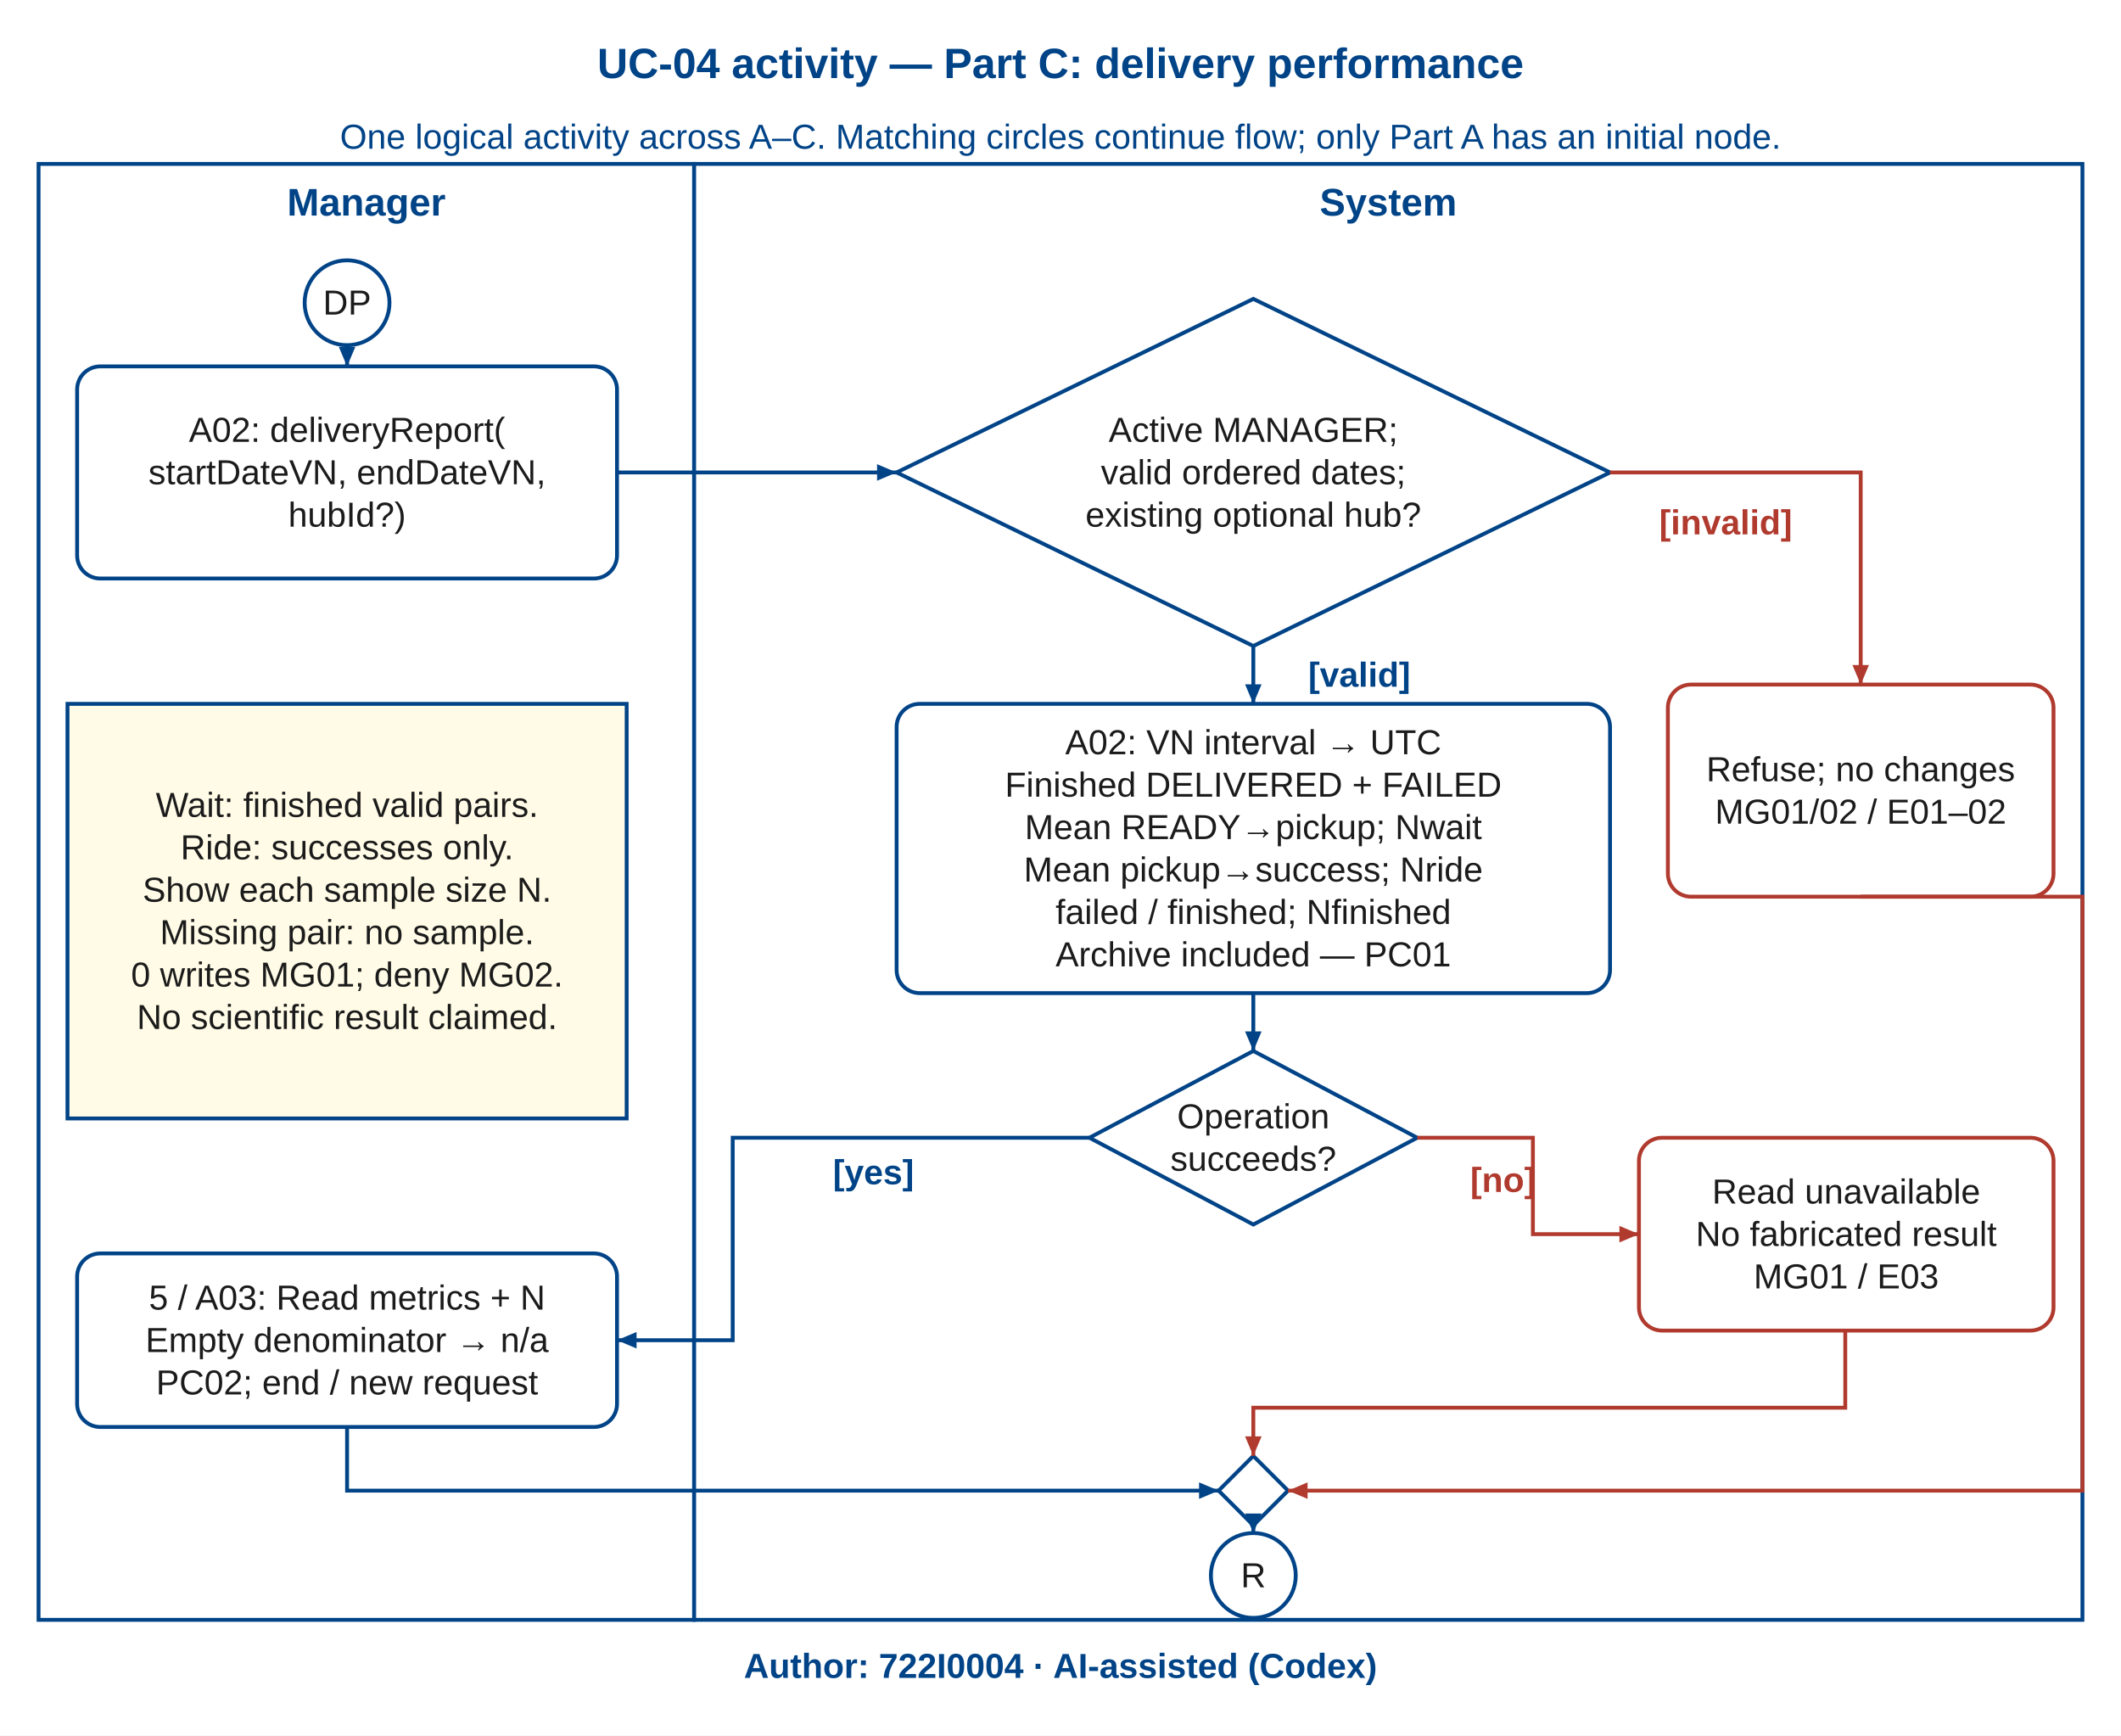
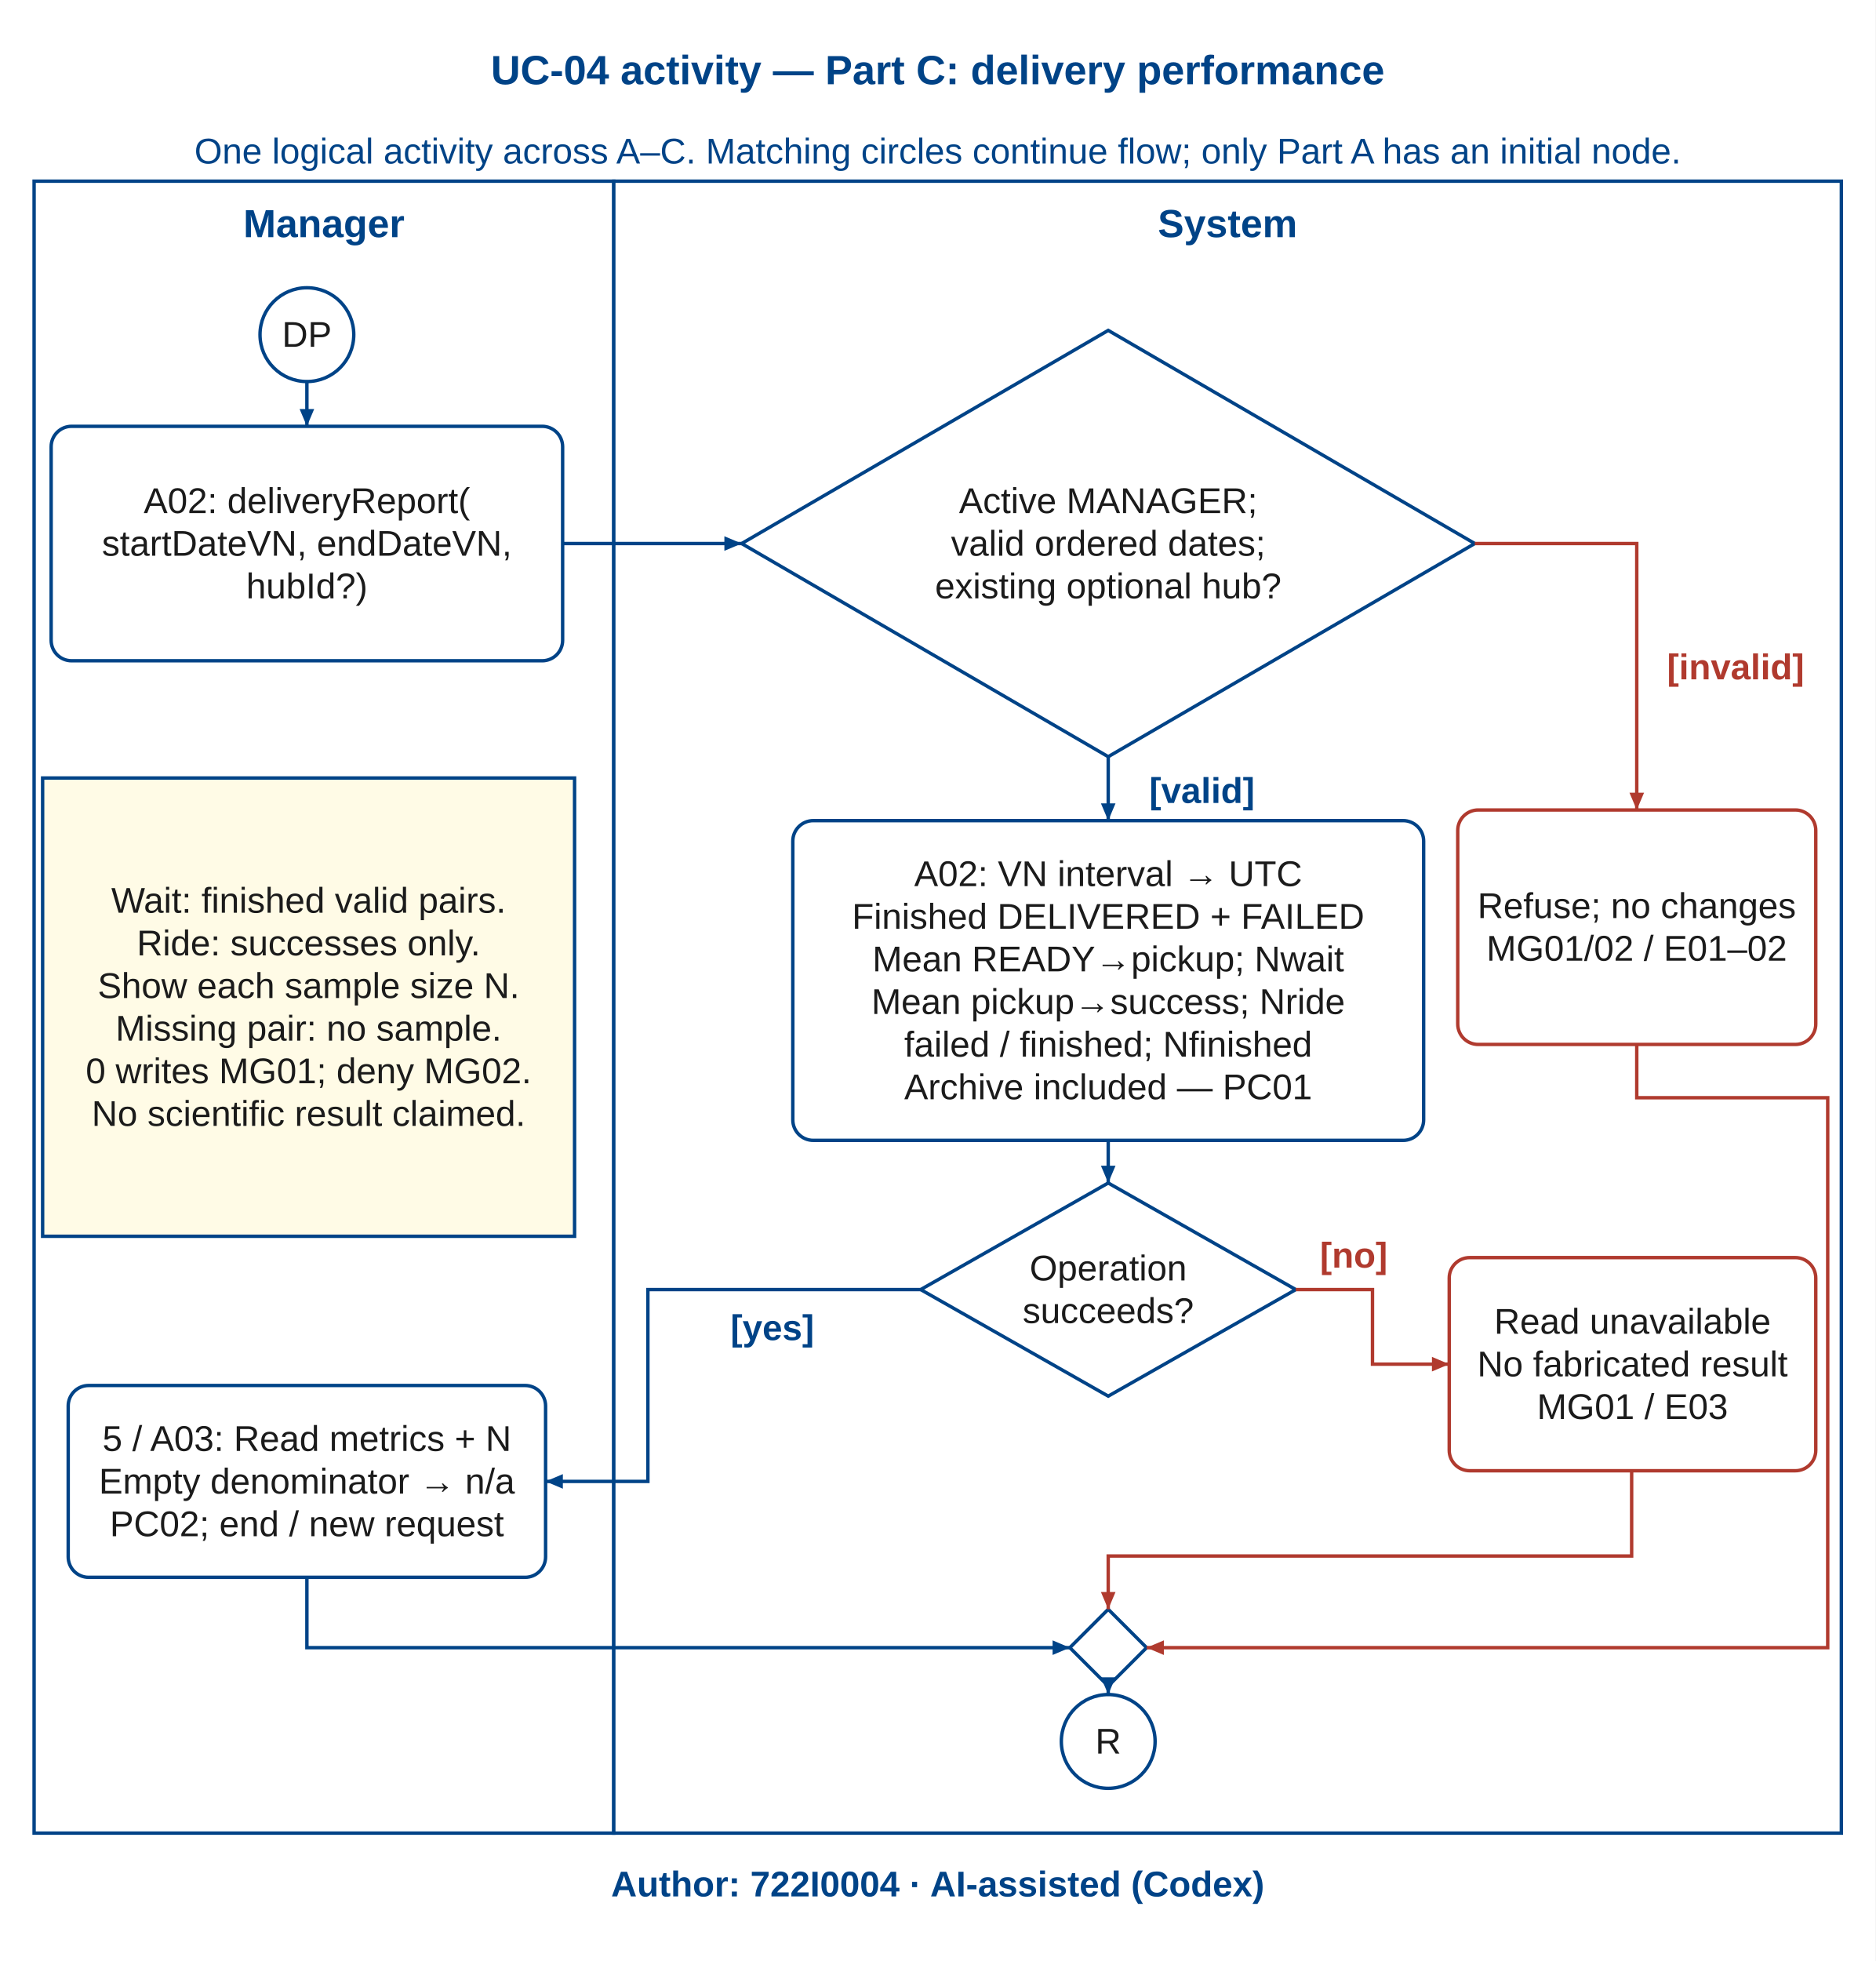
- <svg xmlns="http://www.w3.org/2000/svg" width="1100" height="900" viewBox="0 0 1100 900">
-   <rect width="1100" height="900" fill="white" />
-   <text x="550.0" y="40.48" text-anchor="middle" font-family="Arial" font-size="22" font-weight="bold" fill="#004387">UC-04 activity — Part C: delivery performance</text>
-   <text x="550.0" y="870.12" text-anchor="middle" font-family="Arial" font-size="18" font-weight="bold" fill="#004387">Author: 722I0004 · AI-assisted (Codex)</text>
-   <rect x="20" y="85" width="340" height="755" rx="0" fill="white" stroke="#004387" stroke-width="2" />
-   <rect x="360" y="85" width="720" height="755" rx="0" fill="white" stroke="#004387" stroke-width="2" />
-   <text x="190.0" y="111.8" text-anchor="middle" font-family="Arial" font-size="20" font-weight="bold" fill="#004387">Manager</text>
-   <text x="720.0" y="111.8" text-anchor="middle" font-family="Arial" font-size="20" font-weight="bold" fill="#004387">System</text>
-   <ellipse cx="180.0" cy="157.0" rx="22.0" ry="22.0" fill="white" stroke="#004387" stroke-width="2" />
-   <text x="180.0" y="163.12" text-anchor="middle" font-family="Arial" font-size="18" font-weight="normal" fill="#1B1B1B">DP</text>
-   <rect x="40" y="190" width="280" height="110" rx="12" fill="white" stroke="#004387" stroke-width="2" />
-   <text x="180.0" y="229.12" text-anchor="middle" font-family="Arial" font-size="18" font-weight="normal" fill="#1B1B1B">A02: deliveryReport(</text>
-   <text x="180.0" y="251.12" text-anchor="middle" font-family="Arial" font-size="18" font-weight="normal" fill="#1B1B1B">startDateVN, endDateVN,</text>
-   <text x="180.0" y="273.12" text-anchor="middle" font-family="Arial" font-size="18" font-weight="normal" fill="#1B1B1B">hubId?)</text>
-   <polygon points="650.0,155 835,245.0 650.0,335 465,245.0" fill="white" stroke="#004387" stroke-width="2" />
-   <text x="650.0" y="229.12" text-anchor="middle" font-family="Arial" font-size="18" font-weight="normal" fill="#1B1B1B">Active MANAGER;</text>
-   <text x="650.0" y="251.12" text-anchor="middle" font-family="Arial" font-size="18" font-weight="normal" fill="#1B1B1B">valid ordered dates;</text>
-   <text x="650.0" y="273.12" text-anchor="middle" font-family="Arial" font-size="18" font-weight="normal" fill="#1B1B1B">existing optional hub?</text>
-   <rect x="465" y="365" width="370" height="150" rx="12" fill="white" stroke="#004387" stroke-width="2" />
-   <text x="650.0" y="391.12" text-anchor="middle" font-family="Arial" font-size="18" font-weight="normal" fill="#1B1B1B">A02: VN interval → UTC</text>
-   <text x="650.0" y="413.12" text-anchor="middle" font-family="Arial" font-size="18" font-weight="normal" fill="#1B1B1B">Finished DELIVERED + FAILED</text>
-   <text x="650.0" y="435.12" text-anchor="middle" font-family="Arial" font-size="18" font-weight="normal" fill="#1B1B1B">Mean READY→pickup; Nwait</text>
-   <text x="650.0" y="457.12" text-anchor="middle" font-family="Arial" font-size="18" font-weight="normal" fill="#1B1B1B">Mean pickup→success; Nride</text>
-   <text x="650.0" y="479.12" text-anchor="middle" font-family="Arial" font-size="18" font-weight="normal" fill="#1B1B1B">failed / finished; Nfinished</text>
-   <text x="650.0" y="501.12" text-anchor="middle" font-family="Arial" font-size="18" font-weight="normal" fill="#1B1B1B">Archive included — PC01</text>
-   <polygon points="650.0,545 735,590.0 650.0,635 565,590.0" fill="white" stroke="#004387" stroke-width="2" />
-   <text x="650.0" y="585.12" text-anchor="middle" font-family="Arial" font-size="18" font-weight="normal" fill="#1B1B1B">Operation</text>
-   <text x="650.0" y="607.12" text-anchor="middle" font-family="Arial" font-size="18" font-weight="normal" fill="#1B1B1B">succeeds?</text>
-   <rect x="865" y="355" width="200" height="110" rx="12" fill="white" stroke="#B03A2E" stroke-width="2" />
-   <text x="965.0" y="405.12" text-anchor="middle" font-family="Arial" font-size="18" font-weight="normal" fill="#1B1B1B">Refuse; no changes</text>
-   <text x="965.0" y="427.12" text-anchor="middle" font-family="Arial" font-size="18" font-weight="normal" fill="#1B1B1B">MG01/02 / E01–02</text>
-   <rect x="850" y="590" width="215" height="100" rx="12" fill="white" stroke="#B03A2E" stroke-width="2" />
-   <text x="957.5" y="624.12" text-anchor="middle" font-family="Arial" font-size="18" font-weight="normal" fill="#1B1B1B">Read unavailable</text>
-   <text x="957.5" y="646.12" text-anchor="middle" font-family="Arial" font-size="18" font-weight="normal" fill="#1B1B1B">No fabricated result</text>
-   <text x="957.5" y="668.12" text-anchor="middle" font-family="Arial" font-size="18" font-weight="normal" fill="#1B1B1B">MG01 / E03</text>
-   <rect x="40" y="650" width="280" height="90" rx="12" fill="white" stroke="#004387" stroke-width="2" />
-   <text x="180.0" y="679.12" text-anchor="middle" font-family="Arial" font-size="18" font-weight="normal" fill="#1B1B1B">5 / A03: Read metrics + N</text>
-   <text x="180.0" y="701.12" text-anchor="middle" font-family="Arial" font-size="18" font-weight="normal" fill="#1B1B1B">Empty denominator → n/a</text>
-   <text x="180.0" y="723.12" text-anchor="middle" font-family="Arial" font-size="18" font-weight="normal" fill="#1B1B1B">PC02; end / new request</text>
-   <polygon points="650.0,755 668,773.0 650.0,791 632,773.0" fill="white" stroke="#004387" stroke-width="2" />
-   <ellipse cx="650.0" cy="817.0" rx="22.0" ry="22.0" fill="white" stroke="#004387" stroke-width="2" />
-   <text x="650.0" y="823.12" text-anchor="middle" font-family="Arial" font-size="18" font-weight="normal" fill="#1B1B1B">R</text>
-   <rect x="35" y="365" width="290" height="215" rx="0" fill="#FFFBE6" stroke="#004387" stroke-width="2" />
-   <text x="180.0" y="423.62" text-anchor="middle" font-family="Arial" font-size="18" font-weight="normal" fill="#1B1B1B">Wait: finished valid pairs.</text>
-   <text x="180.0" y="445.62" text-anchor="middle" font-family="Arial" font-size="18" font-weight="normal" fill="#1B1B1B">Ride: successes only.</text>
-   <text x="180.0" y="467.62" text-anchor="middle" font-family="Arial" font-size="18" font-weight="normal" fill="#1B1B1B">Show each sample size N.</text>
-   <text x="180.0" y="489.62" text-anchor="middle" font-family="Arial" font-size="18" font-weight="normal" fill="#1B1B1B">Missing pair: no sample.</text>
-   <text x="180.0" y="511.62" text-anchor="middle" font-family="Arial" font-size="18" font-weight="normal" fill="#1B1B1B">0 writes MG01; deny MG02.</text>
-   <text x="180.0" y="533.62" text-anchor="middle" font-family="Arial" font-size="18" font-weight="normal" fill="#1B1B1B">No scientific result claimed.</text>
-   <polyline points="180,179 180,190" fill="none" stroke="#004387" stroke-width="2" />
-   <polygon points="180,190 175.716,179.868 184.284,179.868" fill="#004387" />
-   <polyline points="320,245 465,245" fill="none" stroke="#004387" stroke-width="2" />
-   <polygon points="465,245 454.868,249.284 454.868,240.716" fill="#004387" />
-   <polyline points="650,335 650,365" fill="none" stroke="#004387" stroke-width="2" />
-   <polygon points="650,365 645.716,354.868 654.284,354.868" fill="#004387" />
-   <text x="705.0" y="356.12" text-anchor="middle" font-family="Arial" font-size="18" font-weight="bold" fill="#004387">[valid]</text>
-   <polyline points="835,245 965,245 965,355" fill="none" stroke="#B03A2E" stroke-width="2" />
-   <polygon points="965,355 960.716,344.868 969.284,344.868" fill="#B03A2E" />
-   <text x="895.0" y="277.12" text-anchor="middle" font-family="Arial" font-size="18" font-weight="bold" fill="#B03A2E">[invalid]</text>
-   <polyline points="650,515 650,545" fill="none" stroke="#004387" stroke-width="2" />
-   <polygon points="650,545 645.716,534.868 654.284,534.868" fill="#004387" />
-   <polyline points="565,590 380,590 380,695 320,695" fill="none" stroke="#004387" stroke-width="2" />
-   <polygon points="320,695 330.132,690.716 330.132,699.284" fill="#004387" />
-   <text x="453.0" y="614.12" text-anchor="middle" font-family="Arial" font-size="18" font-weight="bold" fill="#004387">[yes]</text>
-   <polyline points="735,590 795,590 795,640 850,640" fill="none" stroke="#B03A2E" stroke-width="2" />
-   <polygon points="850,640 839.868,644.284 839.868,635.716" fill="#B03A2E" />
-   <text x="779.5" y="618.12" text-anchor="middle" font-family="Arial" font-size="18" font-weight="bold" fill="#B03A2E">[no]</text>
-   <polyline points="965,465 1080,465 1080,773 668,773" fill="none" stroke="#B03A2E" stroke-width="2" />
-   <polygon points="668,773 678.132,768.716 678.132,777.284" fill="#B03A2E" />
-   <polyline points="957,690 957,730 650,730 650,755" fill="none" stroke="#B03A2E" stroke-width="2" />
-   <polygon points="650,755 645.716,744.868 654.284,744.868" fill="#B03A2E" />
-   <polyline points="180,740 180,773 632,773" fill="none" stroke="#004387" stroke-width="2" />
-   <polygon points="632,773 621.868,777.284 621.868,768.716" fill="#004387" />
-   <polyline points="650,791 650,795" fill="none" stroke="#004387" stroke-width="2" />
-   <polygon points="650,795 645.716,784.868 654.284,784.868" fill="#004387" />
-   <text x="550.0" y="77.12" text-anchor="middle" font-family="Arial" font-size="18" font-weight="normal" fill="#004387">One logical activity across A–C. Matching circles continue flow; only Part A has an initial node.</text>
+ <svg xmlns="http://www.w3.org/2000/svg" width="1100" height="1150" viewBox="0 0 1100 1150">
+   <rect width="1100" height="1150" fill="white" />
+   <text x="550.0" y="49.41" text-anchor="middle" font-family="Arial" font-size="24" font-weight="bold" fill="#004387">UC-04 activity — Part C: delivery performance</text>
+   <text x="550.0" y="1112.14" text-anchor="middle" font-family="Arial" font-size="21" font-weight="bold" fill="#004387">Author: 722I0004 · AI-assisted (Codex)</text>
+   <rect x="20" y="106.25" width="340" height="968.75" rx="0" fill="white" stroke="#004387" stroke-width="2" />
+   <rect x="360" y="106.25" width="720" height="968.75" rx="0" fill="white" stroke="#004387" stroke-width="2" />
+   <text x="190.0" y="139.07" text-anchor="middle" font-family="Arial" font-size="23" font-weight="bold" fill="#004387">Manager</text>
+   <text x="720.0" y="139.07" text-anchor="middle" font-family="Arial" font-size="23" font-weight="bold" fill="#004387">System</text>
+   <ellipse cx="180.0" cy="196.25" rx="27.5" ry="27.5" fill="white" stroke="#004387" stroke-width="2" />
+   <text x="180.0" y="203.39" text-anchor="middle" font-family="Arial" font-size="21" font-weight="normal" fill="#1B1B1B">DP</text>
+   <rect x="30" y="250.0" width="300" height="137.5" rx="12" fill="white" stroke="#004387" stroke-width="2" />
+   <text x="180.0" y="300.89" text-anchor="middle" font-family="Arial" font-size="21" font-weight="normal" fill="#1B1B1B">A02: deliveryReport(</text>
+   <text x="180.0" y="325.89" text-anchor="middle" font-family="Arial" font-size="21" font-weight="normal" fill="#1B1B1B">startDateVN, endDateVN,</text>
+   <text x="180.0" y="350.89" text-anchor="middle" font-family="Arial" font-size="21" font-weight="normal" fill="#1B1B1B">hubId?)</text>
+   <polygon points="650.0,193.75 865,318.75 650.0,443.75 435,318.75" fill="white" stroke="#004387" stroke-width="2" />
+   <text x="650.0" y="300.89" text-anchor="middle" font-family="Arial" font-size="21" font-weight="normal" fill="#1B1B1B">Active MANAGER;</text>
+   <text x="650.0" y="325.89" text-anchor="middle" font-family="Arial" font-size="21" font-weight="normal" fill="#1B1B1B">valid ordered dates;</text>
+   <text x="650.0" y="350.89" text-anchor="middle" font-family="Arial" font-size="21" font-weight="normal" fill="#1B1B1B">existing optional hub?</text>
+   <rect x="465" y="481.25" width="370" height="187.5" rx="12" fill="white" stroke="#004387" stroke-width="2" />
+   <text x="650.0" y="519.64" text-anchor="middle" font-family="Arial" font-size="21" font-weight="normal" fill="#1B1B1B">A02: VN interval → UTC</text>
+   <text x="650.0" y="544.64" text-anchor="middle" font-family="Arial" font-size="21" font-weight="normal" fill="#1B1B1B">Finished DELIVERED + FAILED</text>
+   <text x="650.0" y="569.64" text-anchor="middle" font-family="Arial" font-size="21" font-weight="normal" fill="#1B1B1B">Mean READY→pickup; Nwait</text>
+   <text x="650.0" y="594.64" text-anchor="middle" font-family="Arial" font-size="21" font-weight="normal" fill="#1B1B1B">Mean pickup→success; Nride</text>
+   <text x="650.0" y="619.64" text-anchor="middle" font-family="Arial" font-size="21" font-weight="normal" fill="#1B1B1B">failed / finished; Nfinished</text>
+   <text x="650.0" y="644.64" text-anchor="middle" font-family="Arial" font-size="21" font-weight="normal" fill="#1B1B1B">Archive included — PC01</text>
+   <polygon points="650.0,693.75 760,756.25 650.0,818.75 540,756.25" fill="white" stroke="#004387" stroke-width="2" />
+   <text x="650.0" y="750.89" text-anchor="middle" font-family="Arial" font-size="21" font-weight="normal" fill="#1B1B1B">Operation</text>
+   <text x="650.0" y="775.89" text-anchor="middle" font-family="Arial" font-size="21" font-weight="normal" fill="#1B1B1B">succeeds?</text>
+   <rect x="855" y="475.0" width="210" height="137.5" rx="12" fill="white" stroke="#B03A2E" stroke-width="2" />
+   <text x="960.0" y="538.39" text-anchor="middle" font-family="Arial" font-size="21" font-weight="normal" fill="#1B1B1B">Refuse; no changes</text>
+   <text x="960.0" y="563.39" text-anchor="middle" font-family="Arial" font-size="21" font-weight="normal" fill="#1B1B1B">MG01/02 / E01–02</text>
+   <rect x="850" y="737.5" width="215" height="125.0" rx="12" fill="white" stroke="#B03A2E" stroke-width="2" />
+   <text x="957.5" y="782.14" text-anchor="middle" font-family="Arial" font-size="21" font-weight="normal" fill="#1B1B1B">Read unavailable</text>
+   <text x="957.5" y="807.14" text-anchor="middle" font-family="Arial" font-size="21" font-weight="normal" fill="#1B1B1B">No fabricated result</text>
+   <text x="957.5" y="832.14" text-anchor="middle" font-family="Arial" font-size="21" font-weight="normal" fill="#1B1B1B">MG01 / E03</text>
+   <rect x="40" y="812.5" width="280" height="112.5" rx="12" fill="white" stroke="#004387" stroke-width="2" />
+   <text x="180.0" y="850.89" text-anchor="middle" font-family="Arial" font-size="21" font-weight="normal" fill="#1B1B1B">5 / A03: Read metrics + N</text>
+   <text x="180.0" y="875.89" text-anchor="middle" font-family="Arial" font-size="21" font-weight="normal" fill="#1B1B1B">Empty denominator → n/a</text>
+   <text x="180.0" y="900.89" text-anchor="middle" font-family="Arial" font-size="21" font-weight="normal" fill="#1B1B1B">PC02; end / new request</text>
+   <polygon points="650.0,943.75 672.5,966.25 650.0,988.75 627.5,966.25" fill="white" stroke="#004387" stroke-width="2" />
+   <ellipse cx="650.0" cy="1021.25" rx="27.5" ry="27.5" fill="white" stroke="#004387" stroke-width="2" />
+   <text x="650.0" y="1028.39" text-anchor="middle" font-family="Arial" font-size="21" font-weight="normal" fill="#1B1B1B">R</text>
+   <rect x="25" y="456.25" width="312" height="268.75" rx="0" fill="#FFFBE6" stroke="#004387" stroke-width="2" />
+   <text x="181.0" y="535.265" text-anchor="middle" font-family="Arial" font-size="21" font-weight="normal" fill="#1B1B1B">Wait: finished valid pairs.</text>
+   <text x="181.0" y="560.265" text-anchor="middle" font-family="Arial" font-size="21" font-weight="normal" fill="#1B1B1B">Ride: successes only.</text>
+   <text x="181.0" y="585.265" text-anchor="middle" font-family="Arial" font-size="21" font-weight="normal" fill="#1B1B1B">Show each sample size N.</text>
+   <text x="181.0" y="610.265" text-anchor="middle" font-family="Arial" font-size="21" font-weight="normal" fill="#1B1B1B">Missing pair: no sample.</text>
+   <text x="181.0" y="635.265" text-anchor="middle" font-family="Arial" font-size="21" font-weight="normal" fill="#1B1B1B">0 writes MG01; deny MG02.</text>
+   <text x="181.0" y="660.265" text-anchor="middle" font-family="Arial" font-size="21" font-weight="normal" fill="#1B1B1B">No scientific result claimed.</text>
+   <polyline points="180,223.75 180,250.0" fill="none" stroke="#004387" stroke-width="2" />
+   <polygon points="180,250.0 175.716,239.868 184.284,239.868" fill="#004387" />
+   <polyline points="330,318.75 435,318.75" fill="none" stroke="#004387" stroke-width="2" />
+   <polygon points="435,318.75 424.868,323.034 424.868,314.466" fill="#004387" />
+   <polyline points="650,443.75 650,481.25" fill="none" stroke="#004387" stroke-width="2" />
+   <polygon points="650,481.25 645.716,471.118 654.284,471.118" fill="#004387" />
+   <text x="705.0" y="470.89" text-anchor="middle" font-family="Arial" font-size="21" font-weight="bold" fill="#004387">[valid]</text>
+   <polyline points="865,318.75 960,318.75 960,475.0" fill="none" stroke="#B03A2E" stroke-width="2" />
+   <polygon points="960,475.0 955.716,464.868 964.284,464.868" fill="#B03A2E" />
+   <text x="1018.0" y="398.39" text-anchor="middle" font-family="Arial" font-size="21" font-weight="bold" fill="#B03A2E">[invalid]</text>
+   <polyline points="650,668.75 650,693.75" fill="none" stroke="#004387" stroke-width="2" />
+   <polygon points="650,693.75 645.716,683.618 654.284,683.618" fill="#004387" />
+   <polyline points="540,756.25 380,756.25 380,868.75 320,868.75" fill="none" stroke="#004387" stroke-width="2" />
+   <polygon points="320,868.75 330.132,864.466 330.132,873.034" fill="#004387" />
+   <text x="453.0" y="785.89" text-anchor="middle" font-family="Arial" font-size="21" font-weight="bold" fill="#004387">[yes]</text>
+   <polyline points="760,756.25 805,756.25 805,800.0 850,800.0" fill="none" stroke="#B03A2E" stroke-width="2" />
+   <polygon points="850,800.0 839.868,804.284 839.868,795.716" fill="#B03A2E" />
+   <text x="794.0" y="743.39" text-anchor="middle" font-family="Arial" font-size="21" font-weight="bold" fill="#B03A2E">[no]</text>
+   <polyline points="960,612.5 960,643.75 1072,643.75 1072,966.25 672.5,966.25" fill="none" stroke="#B03A2E" stroke-width="2" />
+   <polygon points="672.5,966.25 682.632,961.966 682.632,970.534" fill="#B03A2E" />
+   <polyline points="957,862.5 957,912.5 650,912.5 650,943.75" fill="none" stroke="#B03A2E" stroke-width="2" />
+   <polygon points="650,943.75 645.716,933.618 654.284,933.618" fill="#B03A2E" />
+   <polyline points="180,925.0 180,966.25 627.5,966.25" fill="none" stroke="#004387" stroke-width="2" />
+   <polygon points="627.5,966.25 617.368,970.534 617.368,961.966" fill="#004387" />
+   <polyline points="650,988.75 650,993.75" fill="none" stroke="#004387" stroke-width="2" />
+   <polygon points="650,993.75 645.716,983.618 654.284,983.618" fill="#004387" />
+   <text x="550.0" y="95.89" text-anchor="middle" font-family="Arial" font-size="21" font-weight="normal" fill="#004387">One logical activity across A–C. Matching circles continue flow; only Part A has an initial node.</text>
</svg>
